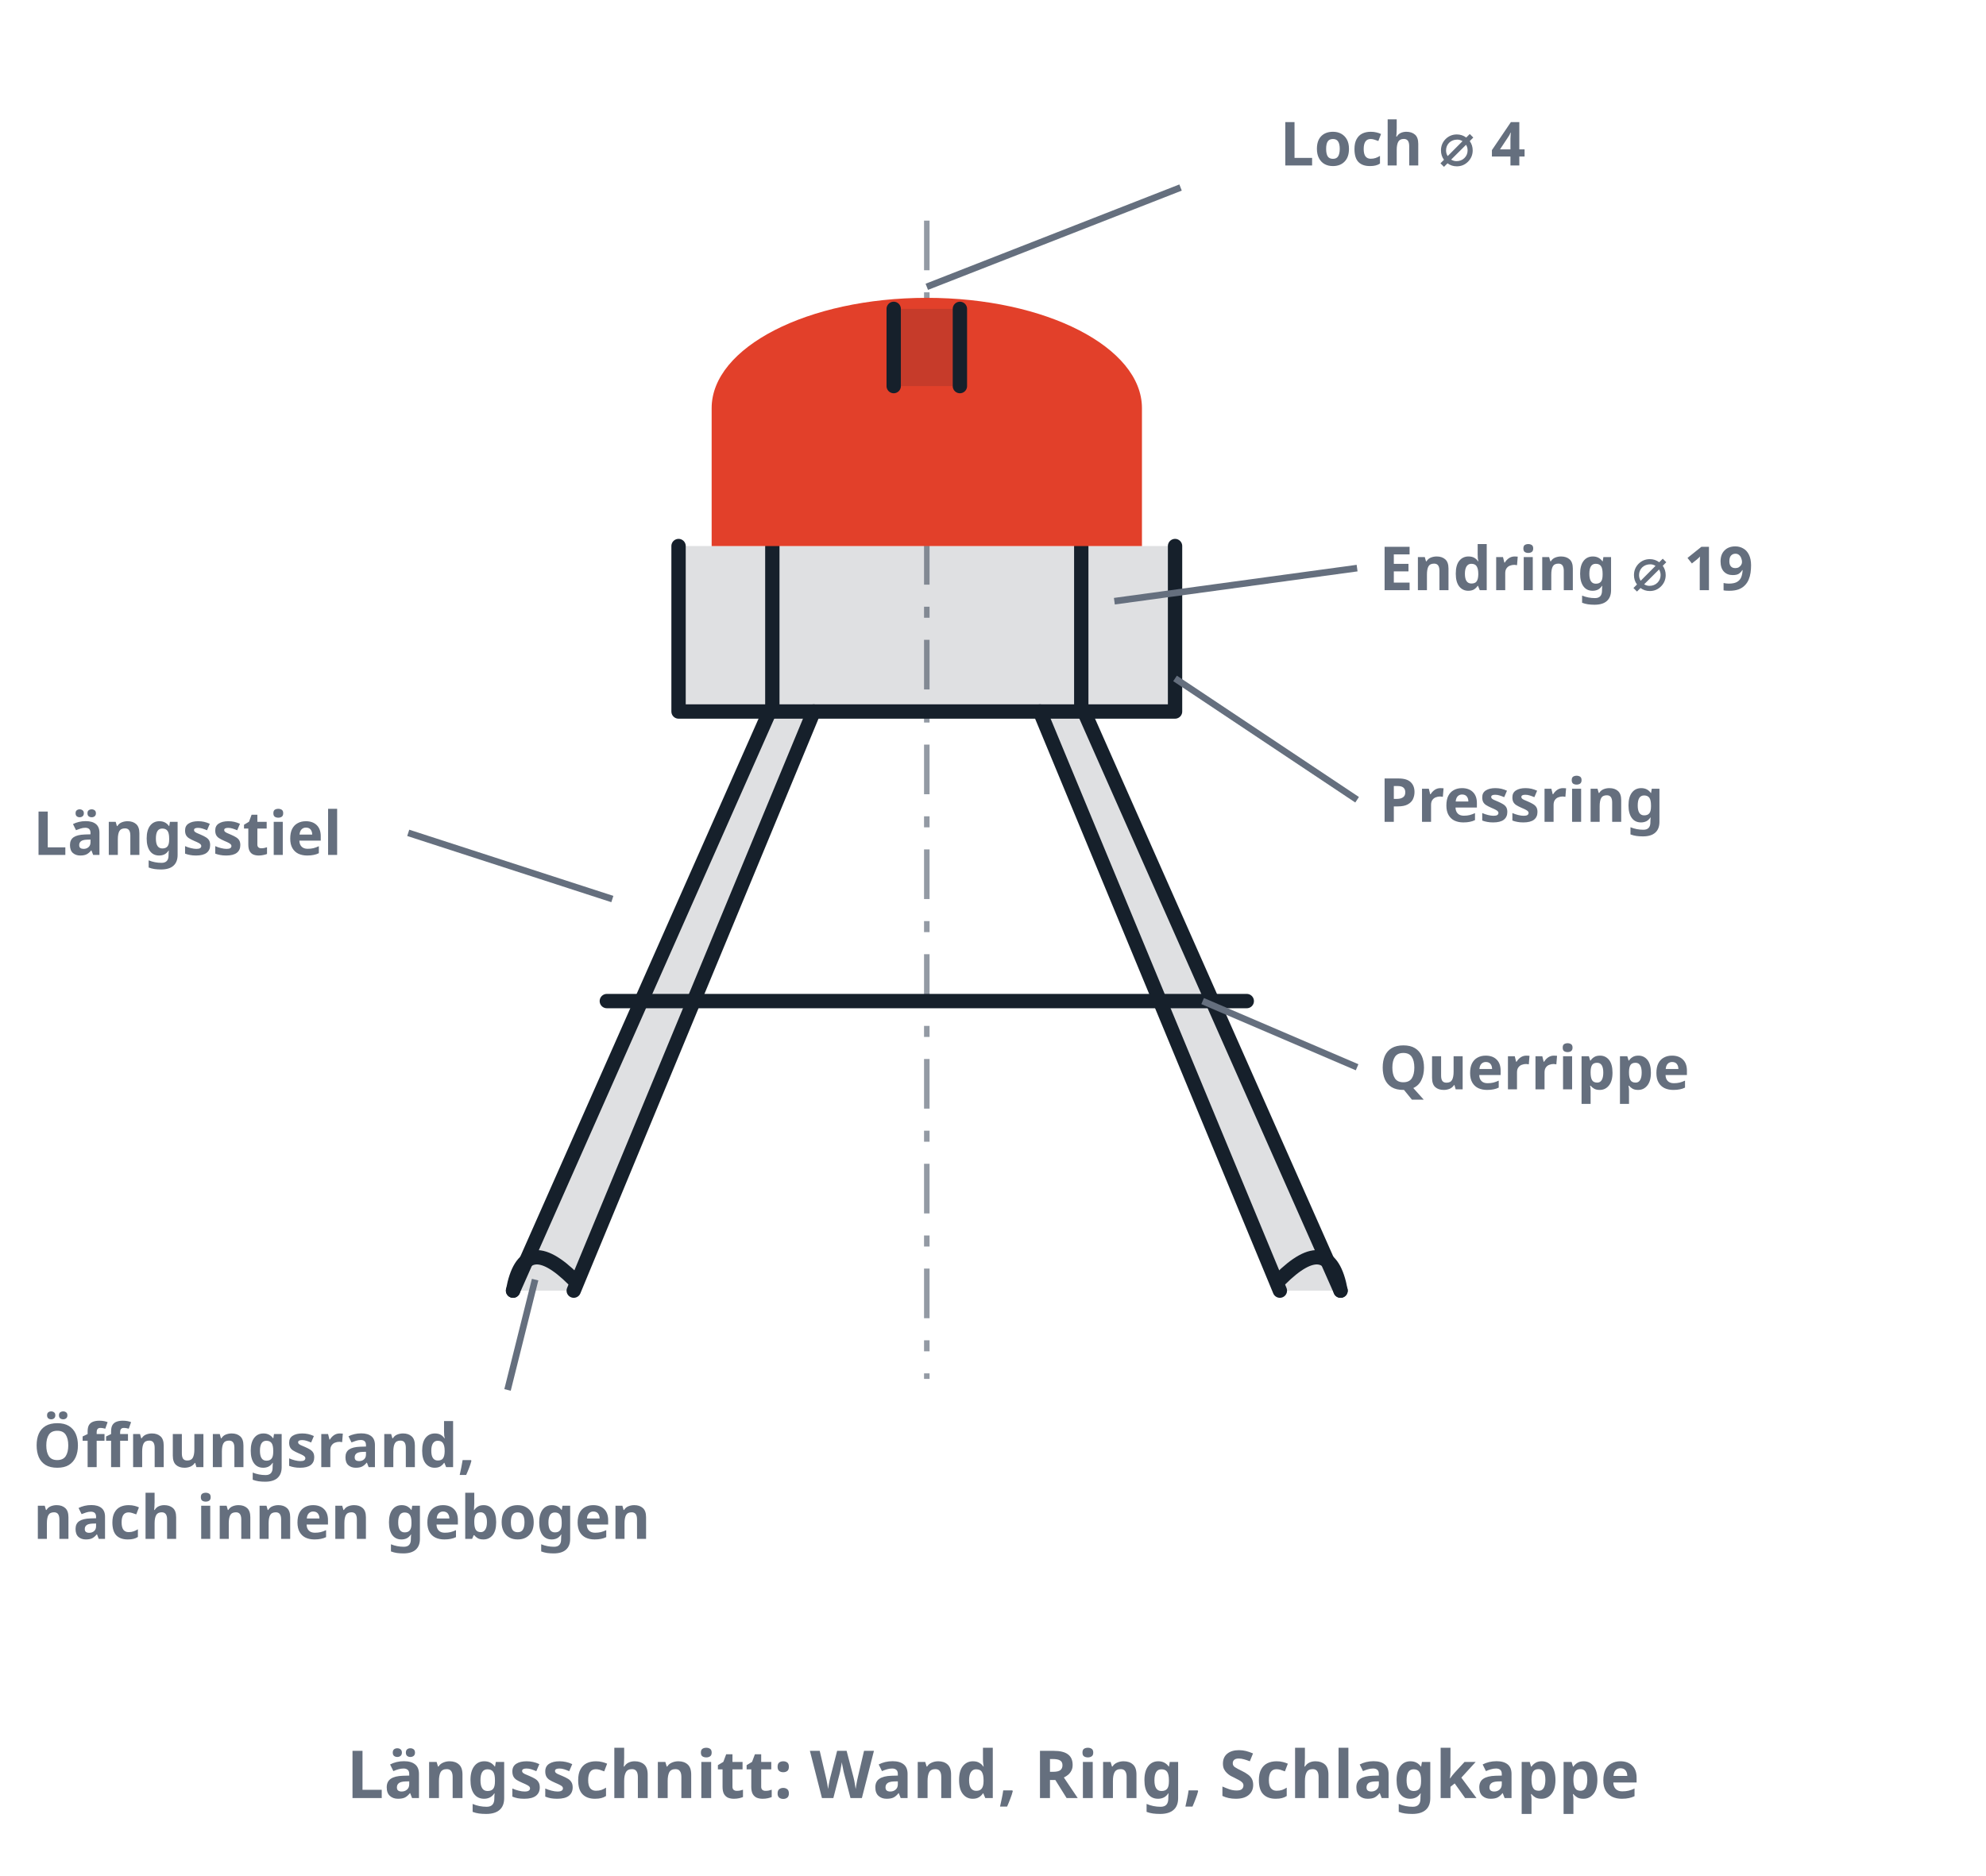
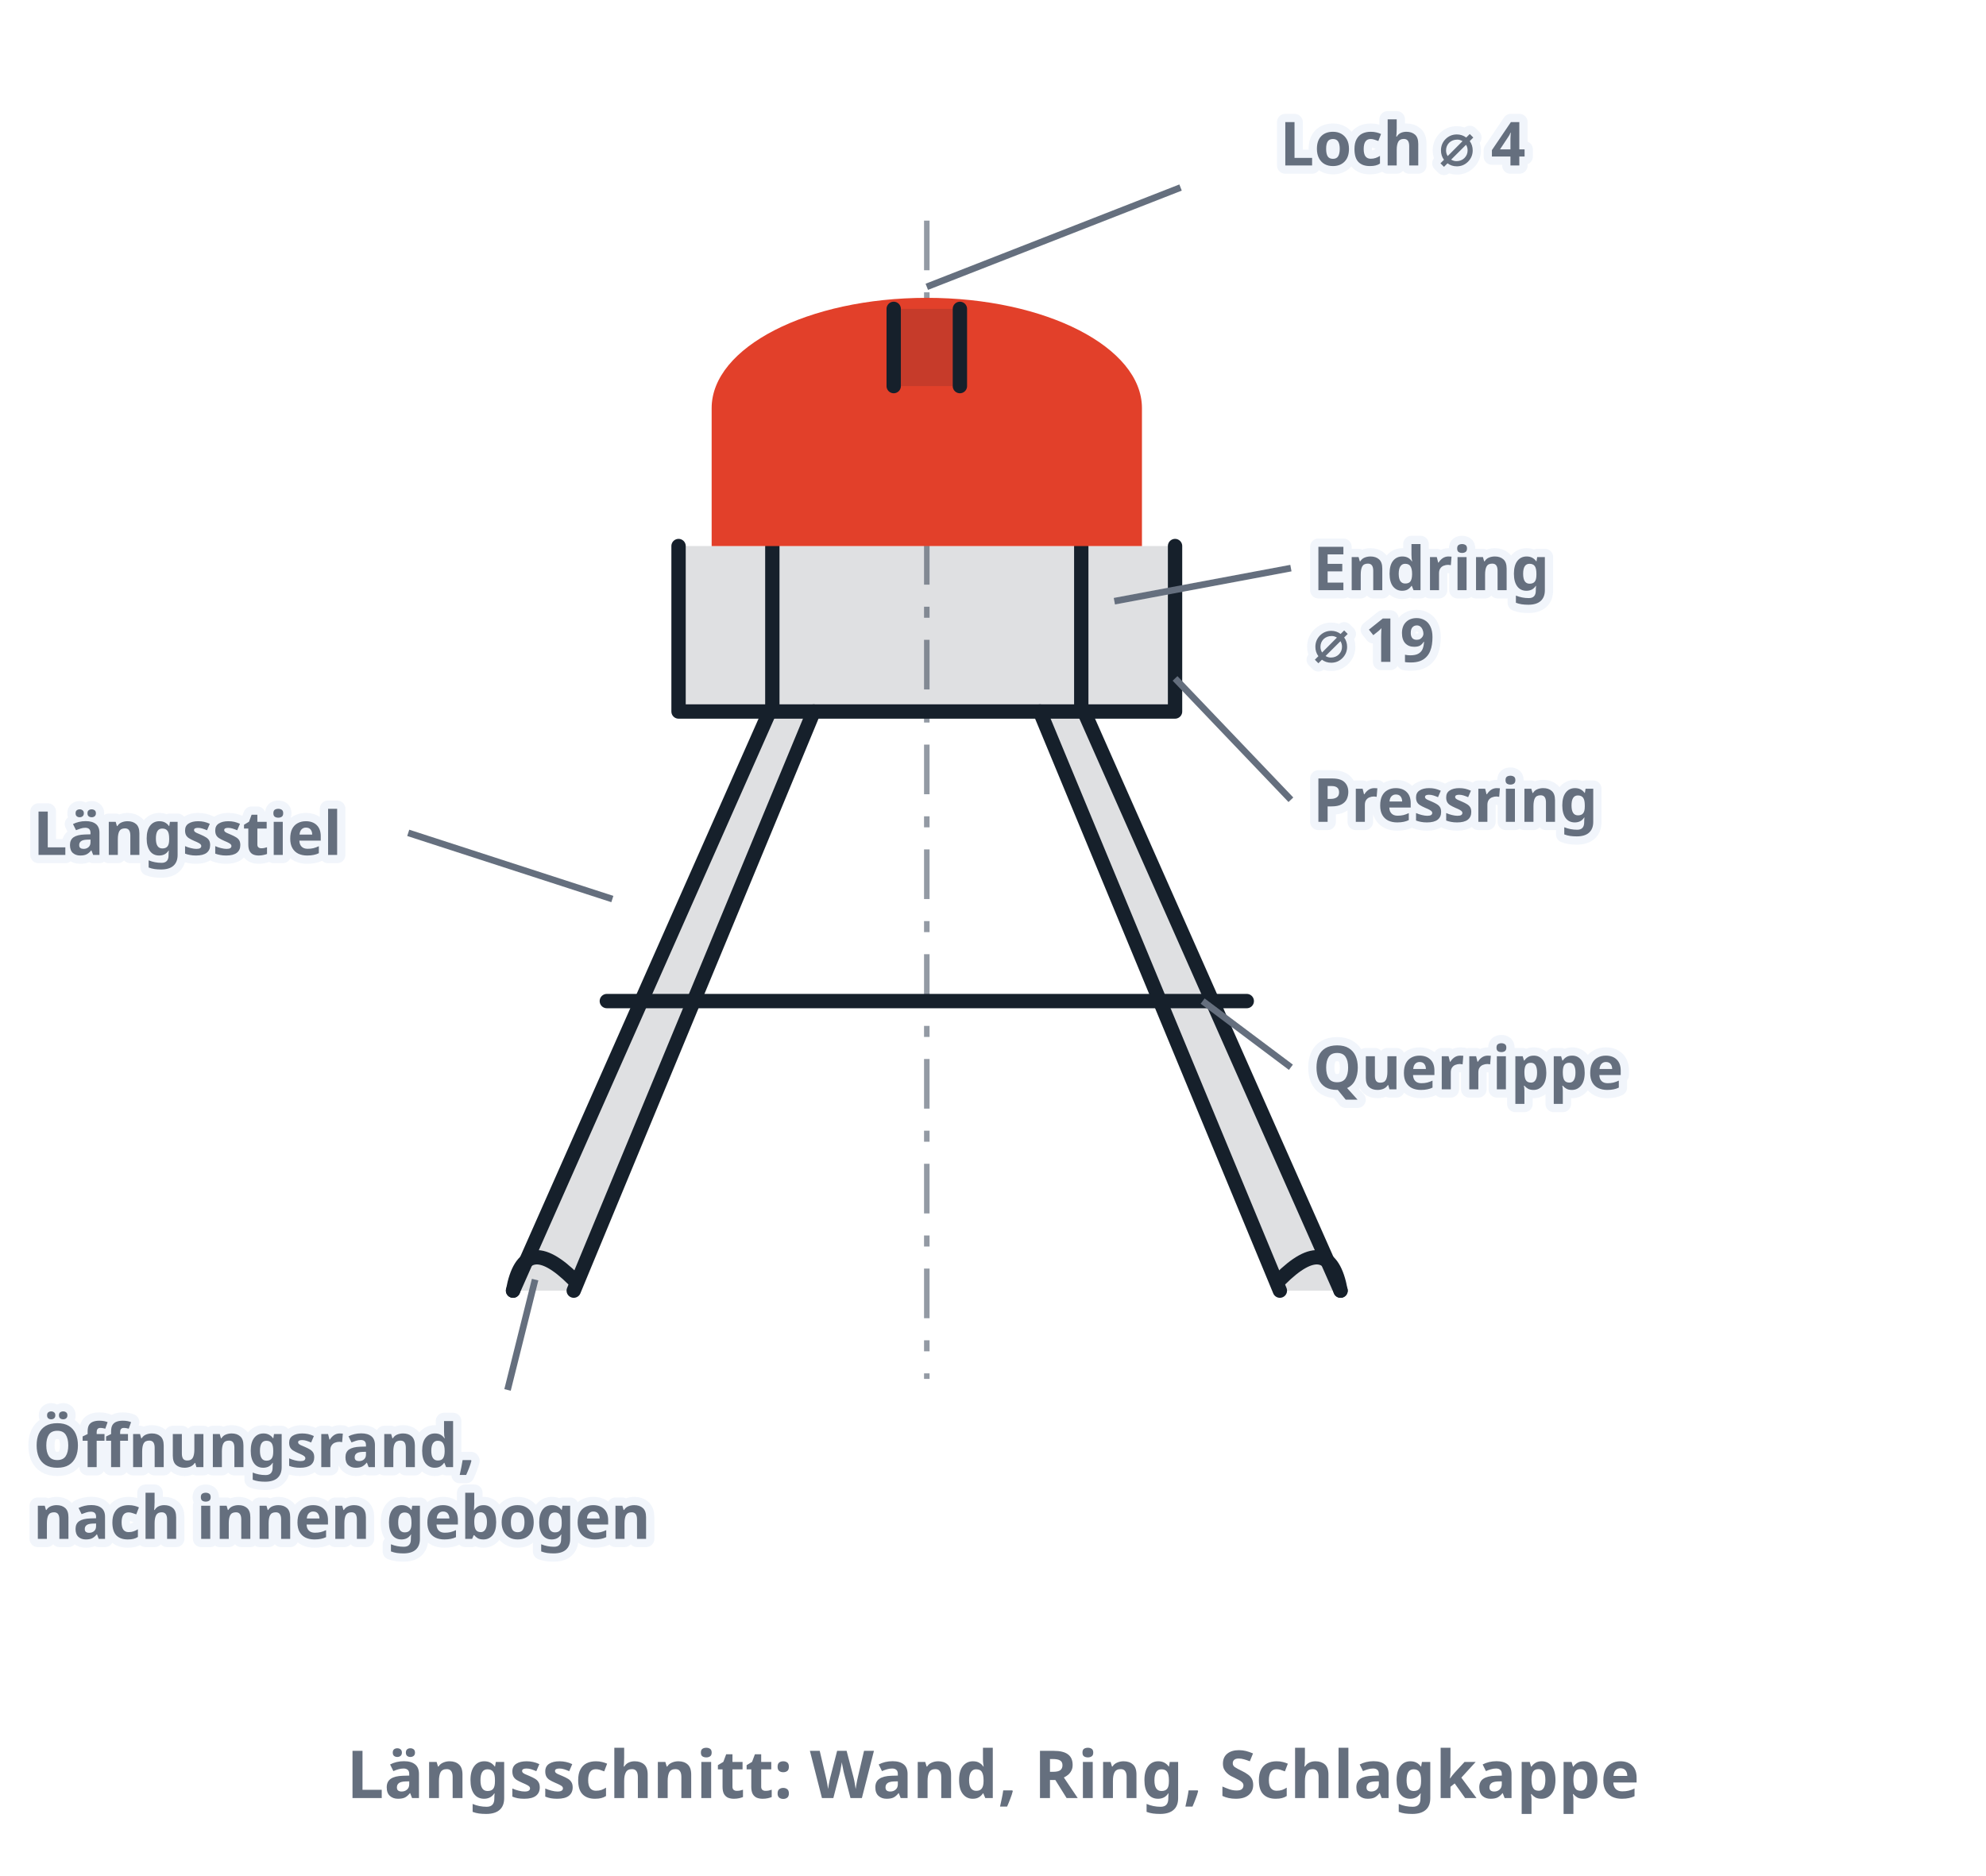
<svg xmlns="http://www.w3.org/2000/svg" viewBox="0 0 360 340" role="img" aria-label="Längsschnitt durch einen Speeder: das Loch mit 4 Millimetern in der Schlagkappe, der Endring mit 19 Millimetern, der Pressring am Kragen, die Querrippe zwischen den Längsstielen und der nach innen gebogene Öffnungsrand.">
  <style>
    .kontur{fill:none;stroke:var(--tinte,#16202b);stroke-width:2.6;stroke-linejoin:round;stroke-linecap:round}
    .schnitt{fill:var(--tinte,#16202b);opacity:.14}
    .kappe{fill:var(--speeder-kappe,#e2402a)}
    .kappenlinie{fill:none;stroke:var(--speeder-kappe-tief,#a82412);stroke-width:2;stroke-linecap:round}
    .stiel{fill:none;stroke:var(--tinte,#16202b);stroke-width:1.5;opacity:.45}
    .korbflaeche{fill:var(--speeder-korb,#f0c400);opacity:.28}
    .masz{fill:none;stroke:var(--tinte-3,#656f7e);stroke-width:1.2}
    .hilfslinie{fill:none;stroke:var(--tinte-3,#656f7e);stroke-width:1;stroke-dasharray:4 4;opacity:.85}
    .achse{fill:none;stroke:var(--tinte-3,#656f7e);stroke-width:1;stroke-dasharray:9 4 2 4;opacity:.7}
    .pfeil{fill:var(--tinte-3,#656f7e)}
    .maszzahl{fill:var(--tinte,#16202b);font:700 12px/1 system-ui,sans-serif;text-anchor:middle}
    .ico{fill:var(--primaer-tief,#1568ad);font:600 10px/1 system-ui,sans-serif;text-anchor:middle}
-     .teil{fill:var(--tinte-3,#656f7e);font:600 11px/1 system-ui,sans-serif}
-     .teilr{fill:var(--tinte-3,#656f7e);font:600 11px/1 system-ui,sans-serif;text-anchor:end}
+     .teil{fill:var(--tinte-3,#656f7e);font:600 11px/1 system-ui,sans-serif;paint-order:stroke;stroke:var(--flaeche-2,#f1f5fb);stroke-width:3;stroke-linejoin:round}
+     .teilr{fill:var(--tinte-3,#656f7e);font:600 11px/1 system-ui,sans-serif;text-anchor:end;paint-order:stroke;stroke:var(--flaeche-2,#f1f5fb);stroke-width:3;stroke-linejoin:round}
    .st{fill:var(--tinte-3,#656f7e);font:600 12px/1 system-ui,sans-serif;text-anchor:middle}
  </style>
  <defs>
    <marker id="mp" viewBox="0 0 10 10" markerWidth="7" markerHeight="7" refX="8.5" refY="5" orient="auto">
      <path d="M1,1 L9,5 L1,9 Z" class="pfeil" />
    </marker>
    <marker id="mp2" viewBox="0 0 10 10" markerWidth="7" markerHeight="7" refX="8.5" refY="5" orient="auto-start-reverse">
      <path d="M1,1 L9,5 L1,9 Z" class="pfeil" />
    </marker>
  </defs>
  <path class="achse" d="M168,40 L168,250" />
  <path class="schnitt" d="M139.5,129 L93,234 L104,234 L147.5,129 Z" />
  <path class="schnitt" d="M196.5,129 L243,234 L232,234 L188.5,129 Z" />
  <path class="kontur" d="M139.5,129 L93,234 M147.5,129 L104,234" />
  <path class="kontur" d="M196.5,129 L243,234 M188.5,129 L232,234" />
  <path class="kontur" d="M93,234 q 2,-11 11,-2" />
  <path class="kontur" d="M243,234 q -2,-11 -11,-2" />
  <path class="kontur" d="M110,181.5 L226,181.5" />
  <path class="schnitt" d="M123,99 L213,99 L213,129 L123,129 Z" />
  <path class="kontur" d="M123,99 L123,129 M213,99 L213,129 M123,129 L213,129" />
  <path class="kontur" d="M140,99 L140,129 M196,99 L196,129" />
  <path class="kappe" d="M129,99 L129,74 A39,20 0 0 1 207,74 L207,99 Z" />
  <path class="schnitt" d="M162,56 L174,56 L174,70 L162,70 Z" />
  <path class="kontur" d="M162,56 L162,70 M174,56 L174,70" />
  <path class="masz" d="M168,52 L214,34" />
  <text class="teil" x="232" y="30">Loch ⌀ 4</text>
-   <path class="masz" d="M202,109 L246,103" />
-   <text class="teil" x="250" y="107">Endring ⌀ 19</text>
-   <path class="masz" d="M213,123 L246,145" />
-   <text class="teil" x="250" y="149">Pressring</text>
-   <path class="masz" d="M218,181.5 L246,193.5" />
-   <text class="teil" x="250" y="197.5">Querrippe</text>
+   <path class="masz" d="M202,109 L234,103" />
+   <text class="teil" x="238" y="107">Endring</text>
+   <text class="teil" x="238" y="120">⌀ 19</text>
+   <path class="masz" d="M213,123 L234,145" />
+   <text class="teil" x="238" y="149">Pressring</text>
+   <path class="masz" d="M218,181.5 L234,193.5" />
+   <text class="teil" x="238" y="197.5">Querrippe</text>
  <path class="masz" d="M111,163 L74,151" />
  <text class="teil" x="6" y="155">Längsstiel</text>
  <path class="masz" d="M97,232 L92,252" />
  <text class="teil" x="6" y="266">Öffnungsrand,</text>
  <text class="teil" x="6" y="279">nach innen gebogen</text>
  <text class="st" x="180" y="326">Längsschnitt: Wand, Ring, Schlagkappe</text>
</svg>
